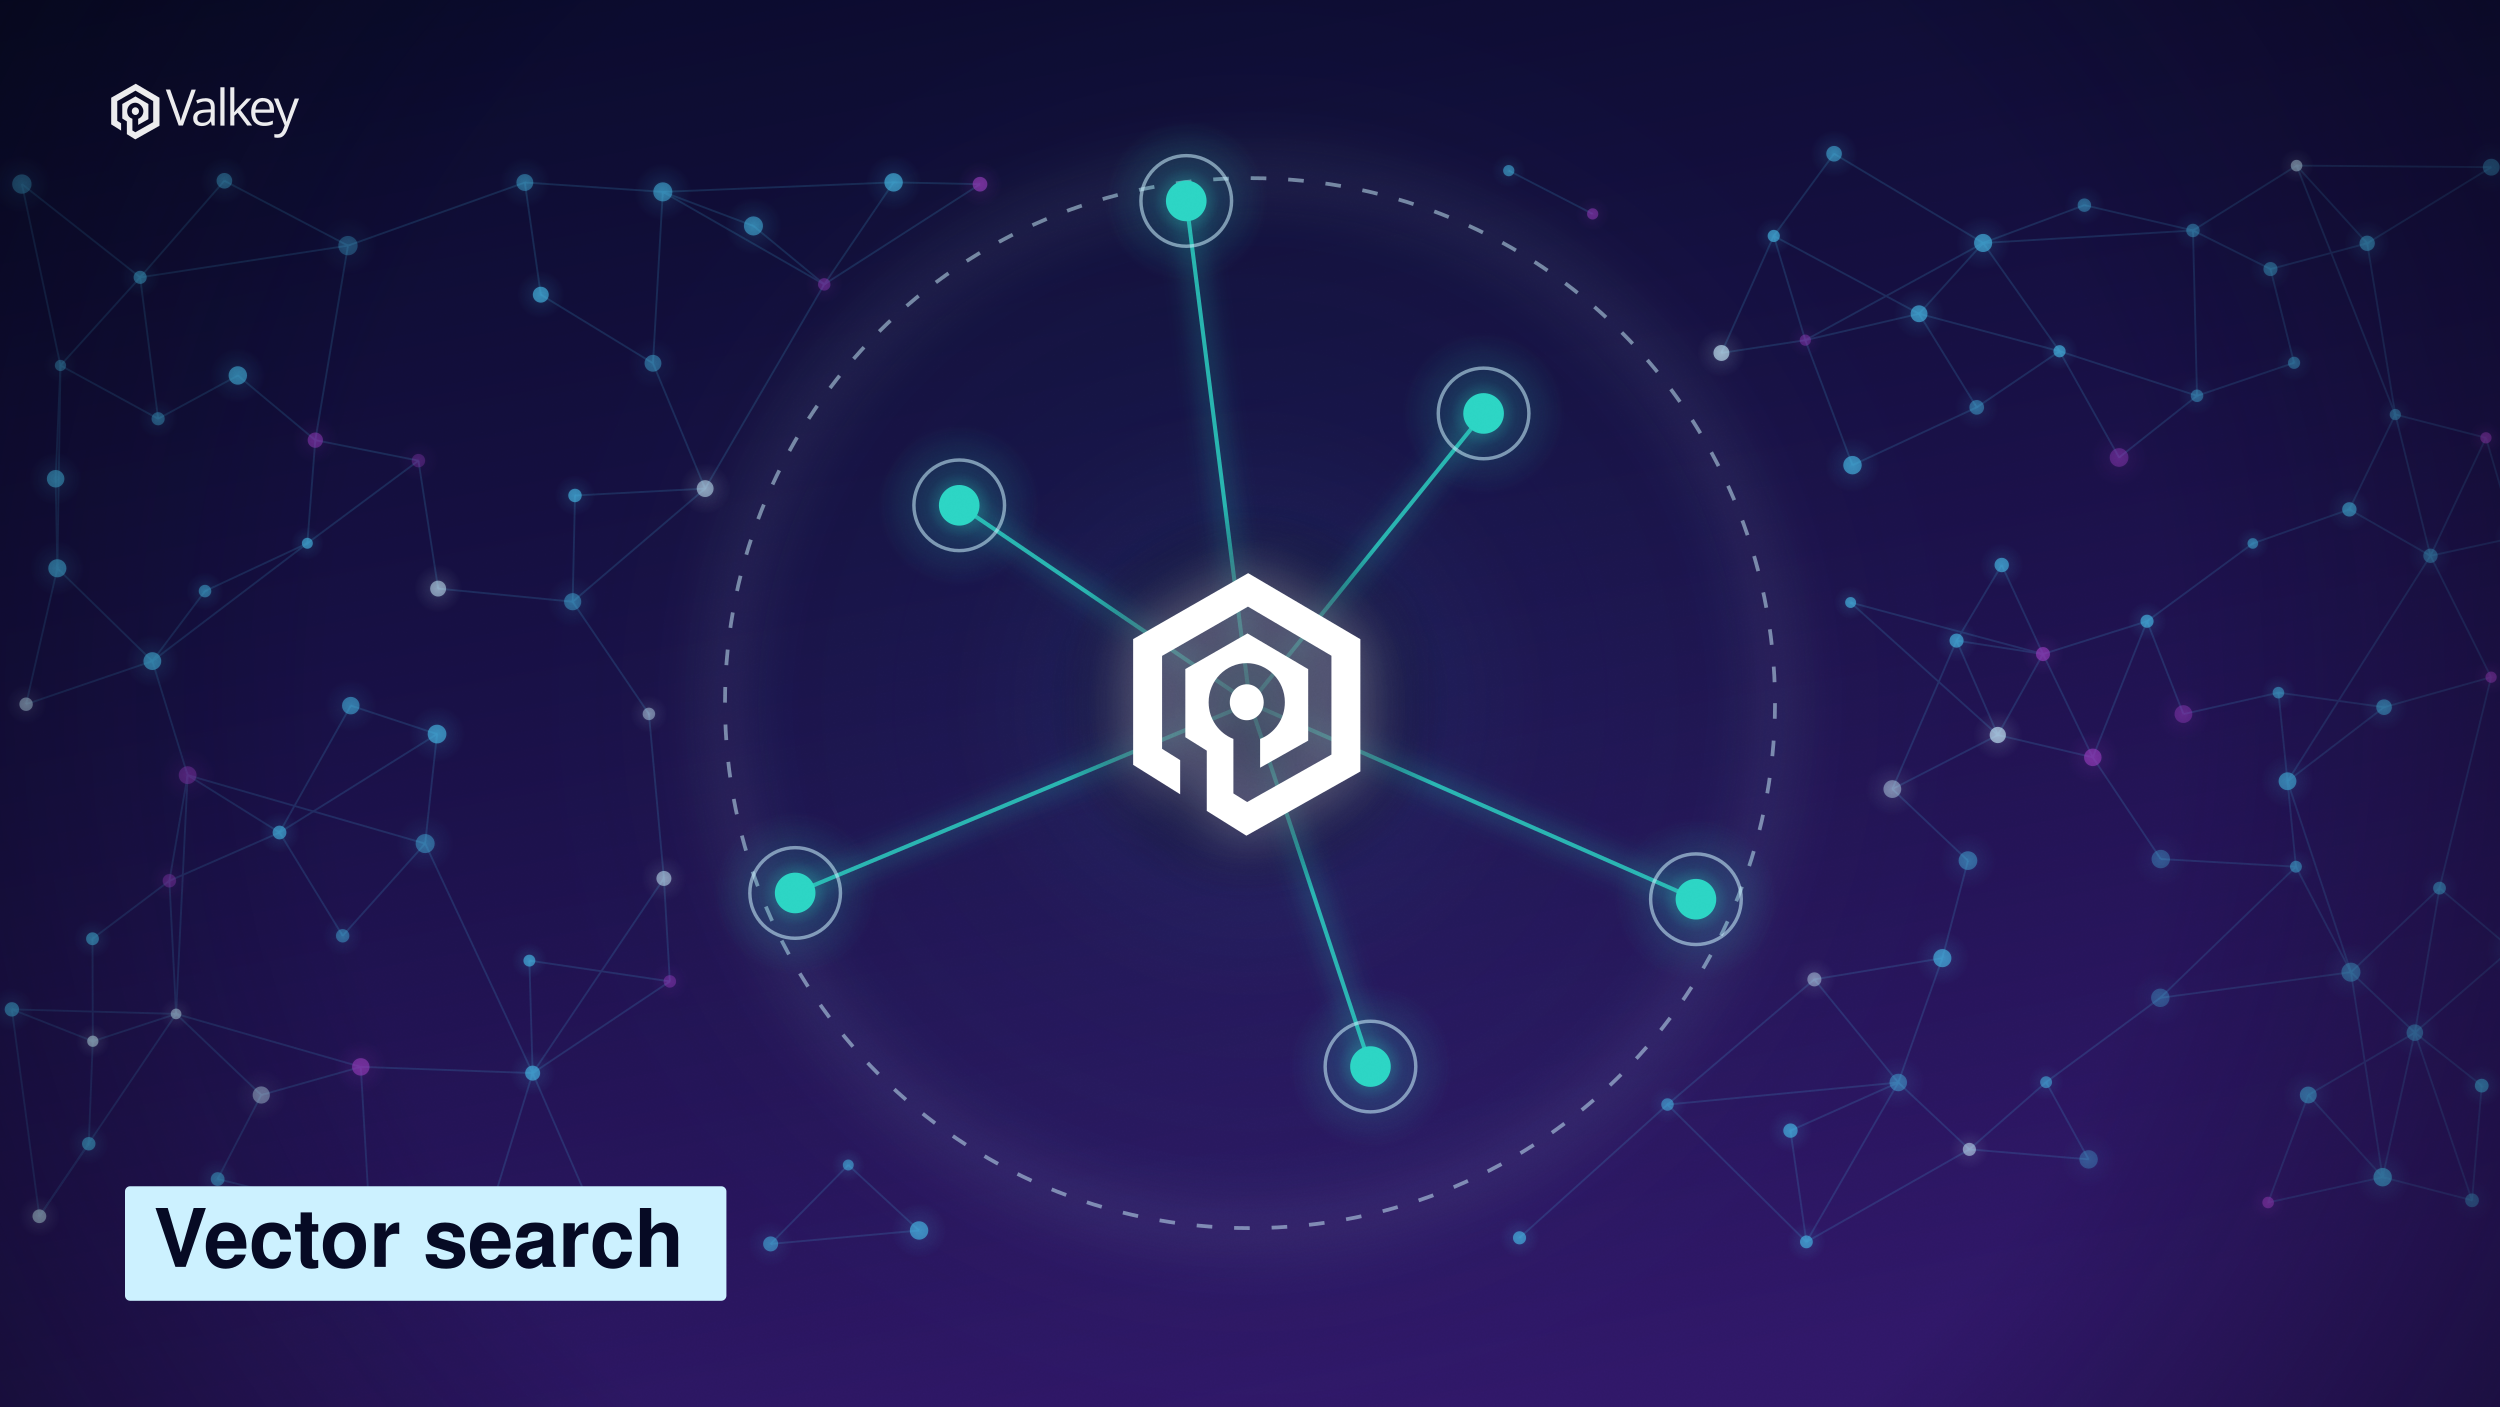
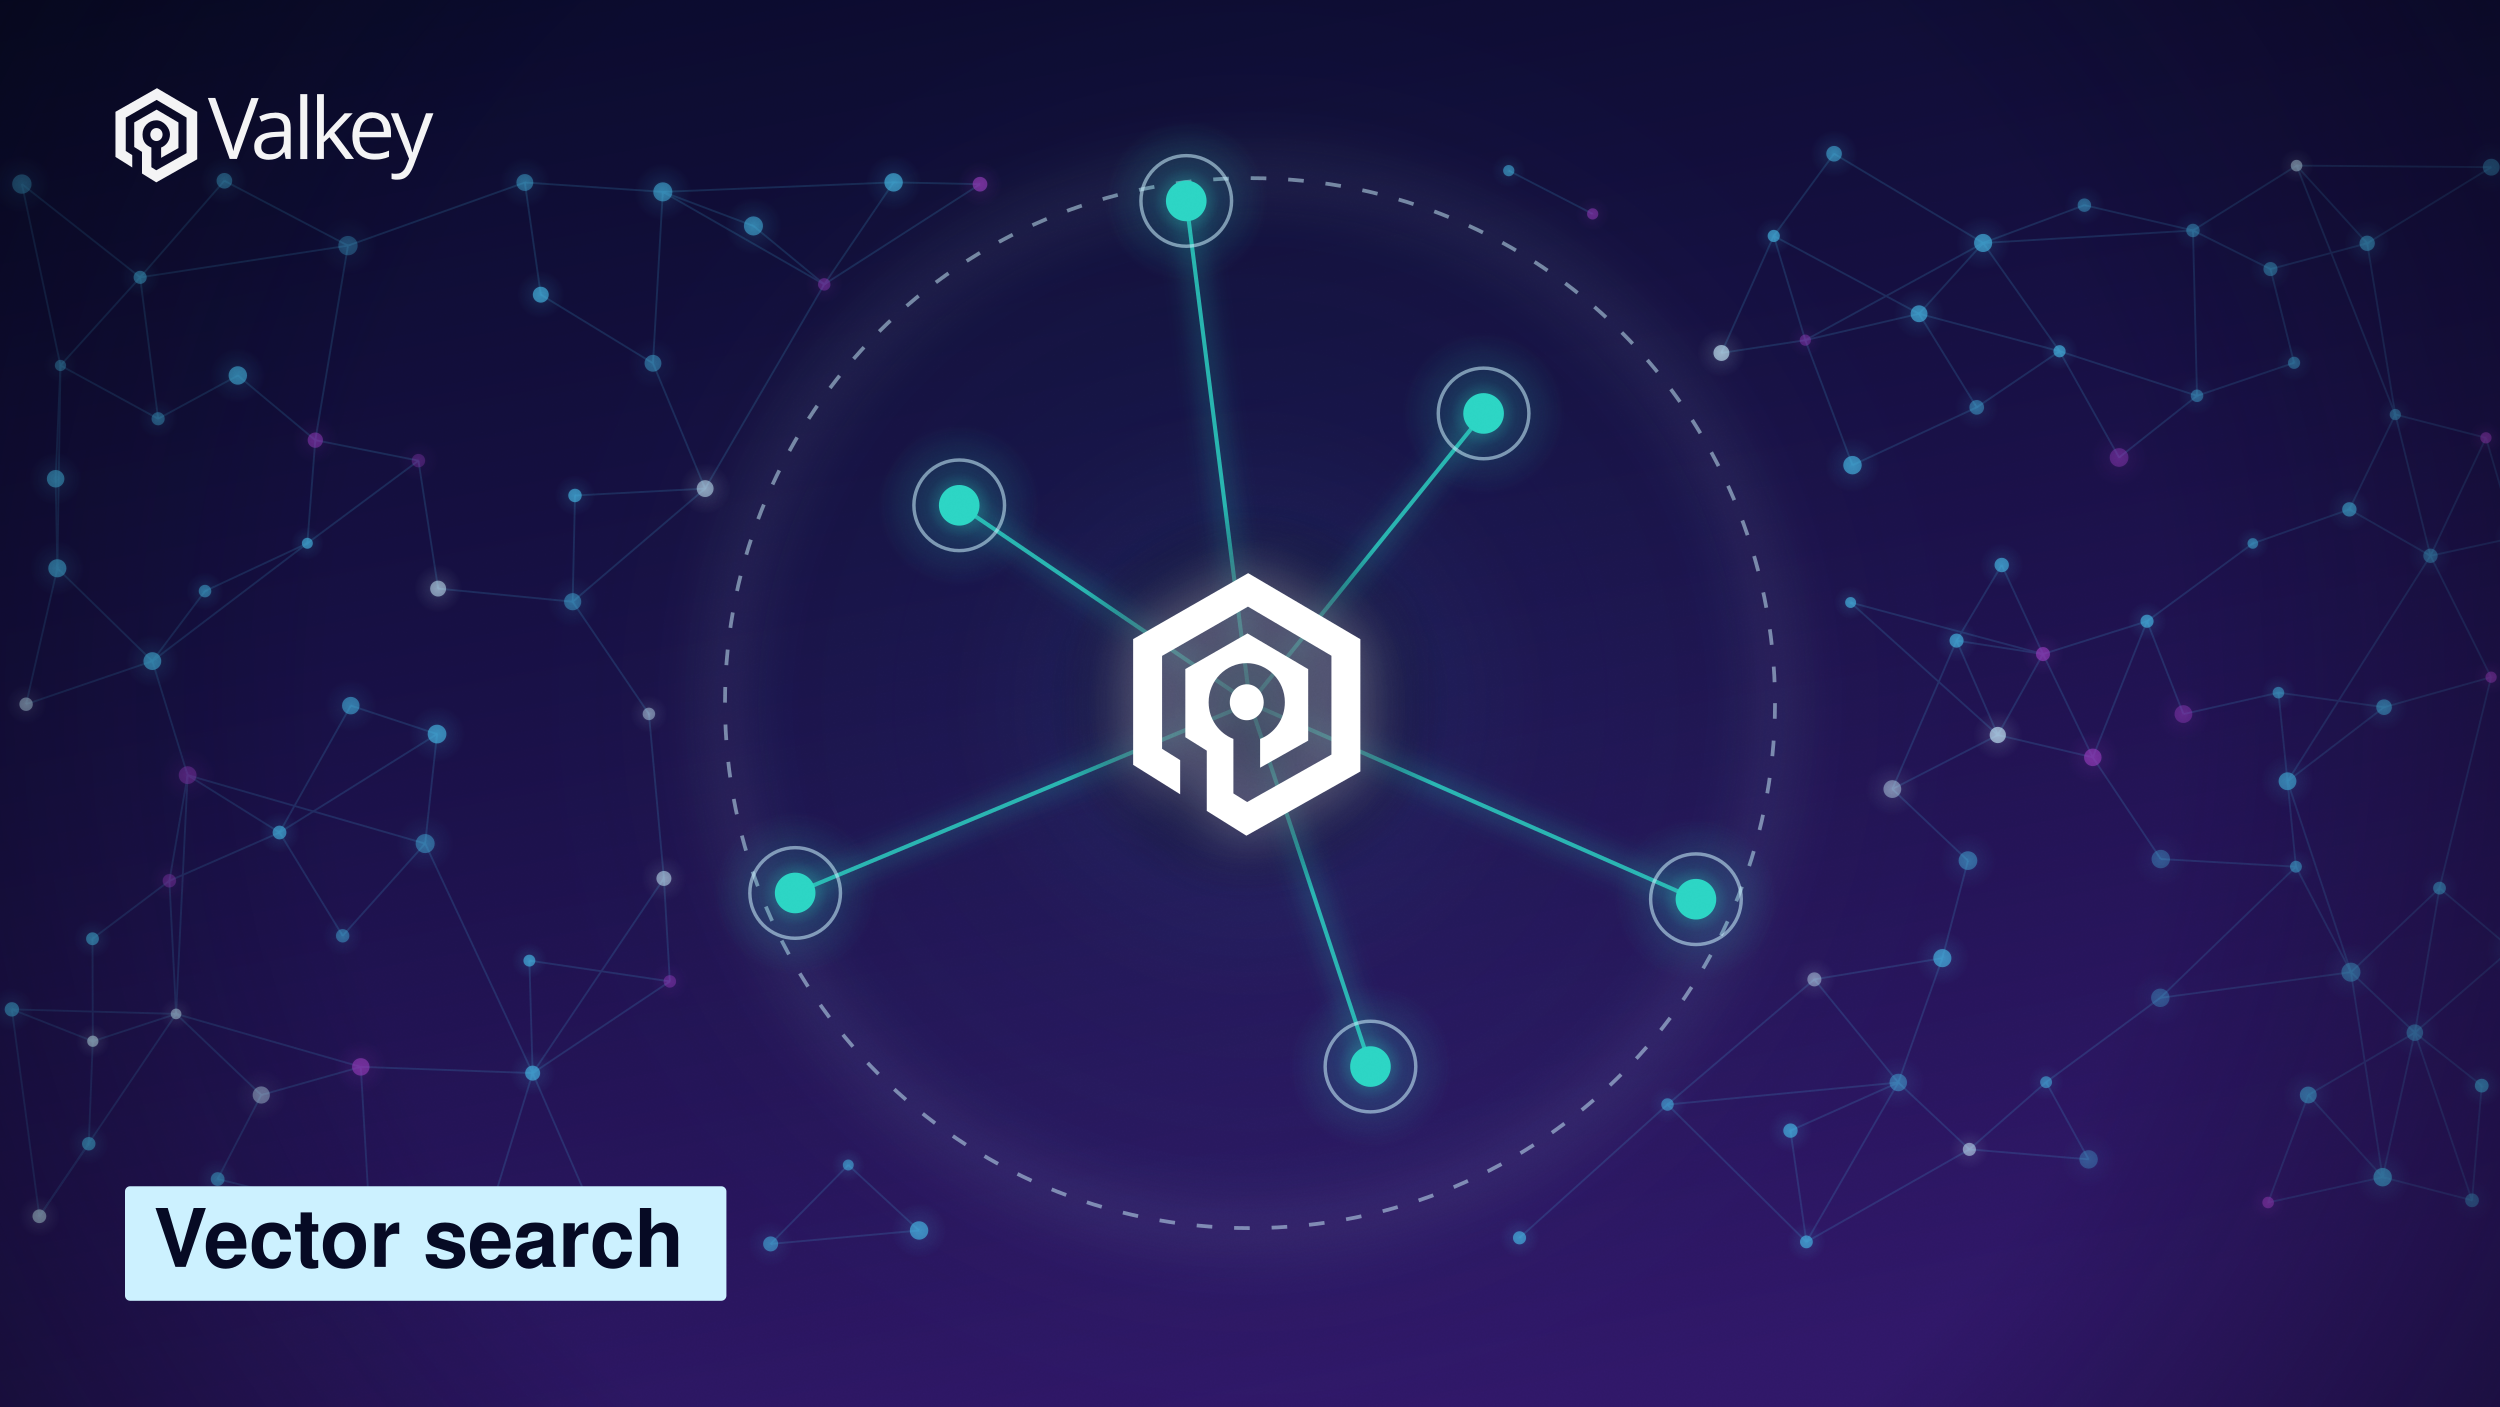
<svg xmlns="http://www.w3.org/2000/svg" width="1920" height="1080" viewBox="160 90 1600 900">
  <defs>
    <linearGradient id="sky" x1="0" y1="0" x2="0.32" y2="1">
      <stop offset="0" stop-color="#060A24" />
      <stop offset="0.48" stop-color="#171043" />
      <stop offset="1" stop-color="#301868" />
    </linearGradient>
    <radialGradient id="vignette" gradientUnits="userSpaceOnUse" cx="960" cy="540" r="1180">
      <stop offset="0.5" stop-color="#03040F" stop-opacity="0" />
      <stop offset="1" stop-color="#03040F" stop-opacity="0.8" />
    </radialGradient>
    <radialGradient id="scrim">
      <stop offset="0" stop-color="#060A24" stop-opacity="0.72" />
      <stop offset="0.6" stop-color="#060A24" stop-opacity="0.45" />
      <stop offset="1" stop-color="#060A24" stop-opacity="0" />
    </radialGradient>
    <filter id="grain" x="0" y="0" width="100%" height="100%">
      <feTurbulence type="fractalNoise" baseFrequency="0.85" numOctaves="4" stitchTiles="stitch" />
      <feColorMatrix type="saturate" values="0" />
    </filter>
    <radialGradient id="h-cyan">
      <stop offset="0" stop-color="#46BDE9" stop-opacity="0.75" />
      <stop offset="0.4" stop-color="#46BDE9" stop-opacity="0.22" />
      <stop offset="1" stop-color="#46BDE9" stop-opacity="0" />
    </radialGradient>
    <radialGradient id="h-ice">
      <stop offset="0" stop-color="#CCF1FF" stop-opacity="0.75" />
      <stop offset="0.4" stop-color="#CCF1FF" stop-opacity="0.22" />
      <stop offset="1" stop-color="#CCF1FF" stop-opacity="0" />
    </radialGradient>
    <radialGradient id="h-mint">
      <stop offset="0" stop-color="#2CD5C4" stop-opacity="0.75" />
      <stop offset="0.4" stop-color="#2CD5C4" stop-opacity="0.22" />
      <stop offset="1" stop-color="#2CD5C4" stop-opacity="0" />
    </radialGradient>
    <radialGradient id="h-coral">
      <stop offset="0" stop-color="#F65275" stop-opacity="0.75" />
      <stop offset="0.4" stop-color="#F65275" stop-opacity="0.22" />
      <stop offset="1" stop-color="#F65275" stop-opacity="0" />
    </radialGradient>
    <radialGradient id="h-violet">
      <stop offset="0" stop-color="#963CBD" stop-opacity="0.75" />
      <stop offset="0.4" stop-color="#963CBD" stop-opacity="0.22" />
      <stop offset="1" stop-color="#963CBD" stop-opacity="0" />
    </radialGradient>
    <radialGradient id="h-gold">
      <stop offset="0" stop-color="#FFB81C" stop-opacity="0.75" />
      <stop offset="0.4" stop-color="#FFB81C" stop-opacity="0.22" />
      <stop offset="1" stop-color="#FFB81C" stop-opacity="0" />
    </radialGradient>
    <filter id="blur3" x="-70%" y="-70%" width="240%" height="240%">
      <feGaussianBlur stdDeviation="3" />
    </filter>
    <filter id="blur8" x="-70%" y="-70%" width="240%" height="240%">
      <feGaussianBlur stdDeviation="8" />
    </filter>
    <filter id="blur18" x="-70%" y="-70%" width="240%" height="240%">
      <feGaussianBlur stdDeviation="18" />
    </filter>
    <filter id="blur40" x="-70%" y="-70%" width="240%" height="240%">
      <feGaussianBlur stdDeviation="40" />
    </filter>
  </defs>
  <rect width="1920" height="1080" fill="url(#sky)" />
  <circle cx="960" cy="540" r="470" fill="url(#h-cyan)" opacity="0.16" />
  <g stroke="#46BDE9" stroke-width="1.2" opacity="0.16">
    <line x1="1601.8" y1="437.8" x2="1663.6" y2="416" />
    <line x1="1601.8" y1="437.8" x2="1534.1" y2="487.6" />
    <line x1="702.9" y1="835.6" x2="748.2" y2="877.5" />
    <line x1="702.9" y1="835.6" x2="653.2" y2="886.1" />
    <line x1="1611.6" y1="859.6" x2="1637.3" y2="790.8" />
    <line x1="1611.6" y1="859.6" x2="1684.9" y2="843.4" />
    <line x1="384.5" y1="541.6" x2="439.7" y2="559.8" />
    <line x1="384.5" y1="541.6" x2="338.9" y2="622.8" />
    <line x1="216.8" y1="822" x2="185.2" y2="868.4" />
    <line x1="216.8" y1="822" x2="219.4" y2="756.4" />
    <line x1="1496.7" y1="832" x2="1469.5" y2="782.6" />
    <line x1="1496.7" y1="832" x2="1420.4" y2="825.6" />
    <line x1="1542.9" y1="639.8" x2="1499.4" y2="574.7" />
    <line x1="1542.9" y1="639.8" x2="1629.4" y2="644.7" />
    <line x1="506.1" y1="278.6" x2="495.9" y2="206.8" />
    <line x1="506.1" y1="278.6" x2="577.9" y2="322.5" />
    <line x1="1333.8" y1="188.4" x2="1295.2" y2="241" />
    <line x1="1333.8" y1="188.4" x2="1429.2" y2="245.5" />
    <line x1="219.2" y1="690.8" x2="268.4" y2="653.7" />
    <line x1="219.2" y1="690.8" x2="219.4" y2="756.4" />
    <line x1="312.2" y1="330.3" x2="261.2" y2="358" />
    <line x1="312.2" y1="330.3" x2="361.8" y2="371.7" />
    <line x1="1345.6" y1="387.7" x2="1315.4" y2="307.7" />
    <line x1="1345.6" y1="387.7" x2="1425.1" y2="350.7" />
    <line x1="440.4" y1="466.7" x2="427.8" y2="384.8" />
    <line x1="440.4" y1="466.7" x2="526.5" y2="475.1" />
    <line x1="1419.5" y1="640.8" x2="1403.1" y2="703.2" />
    <line x1="1419.5" y1="640.8" x2="1371.1" y2="595" />
    <line x1="1403.1" y1="703.2" x2="1321.2" y2="716.8" />
    <line x1="1403.1" y1="703.2" x2="1374.9" y2="782.8" />
    <line x1="1557.4" y1="547" x2="1618.2" y2="533.3" />
    <line x1="1557.4" y1="547" x2="1534.1" y2="487.6" />
    <line x1="1305.9" y1="813.6" x2="1316.1" y2="884.8" />
    <line x1="1305.9" y1="813.6" x2="1374.9" y2="782.8" />
    <line x1="379.3" y1="688.9" x2="338.9" y2="622.8" />
    <line x1="379.3" y1="688.9" x2="432.1" y2="629.9" />
    <line x1="299.3" y1="844.6" x2="327.2" y2="790.8" />
    <line x1="299.3" y1="844.6" x2="396.5" y2="868.7" />
    <line x1="1637.3" y1="790.8" x2="1684.9" y2="843.4" />
    <line x1="1637.3" y1="790.8" x2="1705.5" y2="750.9" />
    <line x1="291.2" y1="468.3" x2="257.5" y2="513.1" />
    <line x1="291.2" y1="468.3" x2="356.7" y2="437.7" />
    <line x1="396.5" y1="868.7" x2="472.3" y2="869.8" />
    <line x1="396.5" y1="868.7" x2="390.9" y2="772.8" />
    <line x1="1516.2" y1="382.8" x2="1566.1" y2="343.3" />
    <line x1="1516.2" y1="382.8" x2="1478.1" y2="314.8" />
    <line x1="1663.6" y1="416" x2="1715.5" y2="445.7" />
    <line x1="1663.6" y1="416" x2="1693" y2="355.3" />
    <line x1="1261.7" y1="315.9" x2="1315.4" y2="307.7" />
    <line x1="1261.7" y1="315.9" x2="1295.2" y2="241" />
    <line x1="1628.2" y1="322.2" x2="1613.1" y2="262.2" />
    <line x1="1628.2" y1="322.2" x2="1566.1" y2="343.3" />
    <line x1="528" y1="407.1" x2="526.5" y2="475.1" />
    <line x1="528" y1="407.1" x2="611.3" y2="402.7" />
    <line x1="327.2" y1="790.8" x2="390.9" y2="772.8" />
    <line x1="327.2" y1="790.8" x2="272.7" y2="738.9" />
    <line x1="542.9" y1="873.3" x2="472.3" y2="869.8" />
    <line x1="542.9" y1="873.3" x2="500.9" y2="776.8" />
    <line x1="1321.2" y1="716.8" x2="1374.9" y2="782.8" />
    <line x1="1321.2" y1="716.8" x2="1227.2" y2="796.9" />
    <line x1="195.6" y1="396.4" x2="196.7" y2="453.7" />
    <line x1="195.6" y1="396.4" x2="198.7" y2="323.9" />
    <line x1="174" y1="207.8" x2="249.7" y2="267.5" />
    <line x1="174" y1="207.8" x2="198.7" y2="323.9" />
    <line x1="1469.5" y1="782.6" x2="1420.4" y2="825.6" />
    <line x1="1469.5" y1="782.6" x2="1542.6" y2="728.6" />
    <line x1="1425.1" y1="350.7" x2="1478.1" y2="314.8" />
    <line x1="1425.1" y1="350.7" x2="1388.2" y2="290.8" />
    <line x1="1754.4" y1="197" x2="1675" y2="245.7" />
    <line x1="1754.4" y1="197" x2="1629.8" y2="196" />
    <line x1="439.7" y1="559.8" x2="432.1" y2="629.9" />
    <line x1="439.7" y1="559.8" x2="338.9" y2="622.8" />
    <line x1="176.7" y1="540.7" x2="257.5" y2="513.1" />
    <line x1="176.7" y1="540.7" x2="196.7" y2="453.7" />
    <line x1="498.8" y1="704.8" x2="500.9" y2="776.8" />
    <line x1="498.8" y1="704.8" x2="588.7" y2="718.1" />
    <line x1="303.6" y1="205.7" x2="249.7" y2="267.5" />
    <line x1="303.6" y1="205.7" x2="382.7" y2="247.2" />
    <line x1="219.4" y1="756.4" x2="167.6" y2="736" />
    <line x1="219.4" y1="756.4" x2="272.7" y2="738.9" />
    <line x1="1441.1" y1="451.6" x2="1412.2" y2="500" />
    <line x1="1441.1" y1="451.6" x2="1467.5" y2="508.6" />
    <line x1="1618.2" y1="533.3" x2="1624" y2="590" />
    <line x1="1618.2" y1="533.3" x2="1685.8" y2="542.6" />
    <line x1="261.2" y1="358" x2="198.7" y2="323.9" />
    <line x1="261.2" y1="358" x2="249.7" y2="267.5" />
    <line x1="1767.3" y1="697.4" x2="1721.3" y2="658.4" />
    <line x1="1767.3" y1="697.4" x2="1705.5" y2="750.9" />
    <line x1="1613.1" y1="262.2" x2="1563.5" y2="237.5" />
    <line x1="1613.1" y1="262.2" x2="1675" y2="245.7" />
    <line x1="495.9" y1="206.8" x2="584.2" y2="212.8" />
    <line x1="495.9" y1="206.8" x2="382.7" y2="247.2" />
    <line x1="787.2" y1="207.9" x2="731.9" y2="206.7" />
    <line x1="787.2" y1="207.9" x2="687.5" y2="272" />
    <line x1="390.9" y1="772.8" x2="500.9" y2="776.8" />
    <line x1="390.9" y1="772.8" x2="272.7" y2="738.9" />
    <line x1="338.9" y1="622.8" x2="280.1" y2="586.1" />
    <line x1="338.9" y1="622.8" x2="268.4" y2="653.7" />
    <line x1="1132.5" y1="882.2" x2="1227.2" y2="796.9" />
    <line x1="1534.1" y1="487.6" x2="1467.5" y2="508.6" />
    <line x1="1534.1" y1="487.6" x2="1499.4" y2="574.7" />
    <line x1="1227.2" y1="796.9" x2="1316.1" y2="884.8" />
    <line x1="1227.2" y1="796.9" x2="1374.9" y2="782.8" />
    <line x1="427.8" y1="384.8" x2="361.8" y2="371.7" />
    <line x1="427.8" y1="384.8" x2="356.7" y2="437.7" />
    <line x1="575.3" y1="546.9" x2="526.5" y2="475.1" />
    <line x1="575.3" y1="546.9" x2="584.9" y2="652.2" />
    <line x1="642.2" y1="234.6" x2="687.5" y2="272" />
    <line x1="642.2" y1="234.6" x2="584.2" y2="212.8" />
    <line x1="361.8" y1="371.7" x2="356.7" y2="437.7" />
    <line x1="361.8" y1="371.7" x2="382.7" y2="247.2" />
    <line x1="1748.3" y1="784.8" x2="1705.5" y2="750.9" />
    <line x1="1748.3" y1="784.8" x2="1742.1" y2="858.2" />
    <line x1="382.7" y1="247.2" x2="249.7" y2="267.5" />
    <line x1="1685.8" y1="542.6" x2="1754.3" y2="523.4" />
    <line x1="1685.8" y1="542.6" x2="1624" y2="590" />
    <line x1="196.7" y1="453.7" x2="257.5" y2="513.1" />
    <line x1="196.7" y1="453.7" x2="198.7" y2="323.9" />
    <line x1="1769.8" y1="433.9" x2="1715.5" y2="445.7" />
    <line x1="1769.8" y1="433.9" x2="1751" y2="370.2" />
    <line x1="1675" y1="245.7" x2="1629.8" y2="196" />
    <line x1="1675" y1="245.7" x2="1693" y2="355.3" />
    <line x1="577.9" y1="322.5" x2="611.3" y2="402.7" />
    <line x1="577.9" y1="322.5" x2="584.2" y2="212.8" />
    <line x1="1494" y1="221.3" x2="1429.2" y2="245.5" />
    <line x1="1494" y1="221.3" x2="1563.5" y2="237.5" />
    <line x1="584.9" y1="652.2" x2="588.7" y2="718.1" />
    <line x1="584.9" y1="652.2" x2="500.9" y2="776.8" />
    <line x1="1499.4" y1="574.7" x2="1438.6" y2="560.4" />
    <line x1="1499.4" y1="574.7" x2="1467.5" y2="508.6" />
    <line x1="1566.1" y1="343.3" x2="1478.1" y2="314.8" />
    <line x1="1566.1" y1="343.3" x2="1563.5" y2="237.5" />
    <line x1="268.4" y1="653.7" x2="280.1" y2="586.1" />
    <line x1="268.4" y1="653.7" x2="272.7" y2="738.9" />
    <line x1="1371.1" y1="595" x2="1438.6" y2="560.4" />
    <line x1="1371.1" y1="595" x2="1412.2" y2="500" />
    <line x1="1754.3" y1="523.4" x2="1715.5" y2="445.7" />
    <line x1="1754.3" y1="523.4" x2="1721.3" y2="658.4" />
    <line x1="1420.4" y1="825.6" x2="1374.9" y2="782.8" />
    <line x1="1420.4" y1="825.6" x2="1316.1" y2="884.8" />
    <line x1="1542.6" y1="728.6" x2="1629.4" y2="644.7" />
    <line x1="1542.6" y1="728.6" x2="1664.6" y2="712.2" />
    <line x1="1295.2" y1="241" x2="1315.4" y2="307.7" />
    <line x1="1295.2" y1="241" x2="1388.2" y2="290.8" />
    <line x1="1629.4" y1="644.7" x2="1624" y2="590" />
    <line x1="1629.4" y1="644.7" x2="1664.6" y2="712.2" />
    <line x1="1374.9" y1="782.8" x2="1316.1" y2="884.8" />
    <line x1="1315.4" y1="307.7" x2="1388.2" y2="290.8" />
    <line x1="1315.4" y1="307.7" x2="1429.2" y2="245.5" />
    <line x1="1478.1" y1="314.8" x2="1429.2" y2="245.5" />
    <line x1="1478.1" y1="314.8" x2="1388.2" y2="290.8" />
    <line x1="1751" y1="370.2" x2="1693" y2="355.3" />
    <line x1="1751" y1="370.2" x2="1715.5" y2="445.7" />
    <line x1="1388.2" y1="290.8" x2="1429.2" y2="245.5" />
    <line x1="432.1" y1="629.9" x2="280.1" y2="586.1" />
    <line x1="432.1" y1="629.9" x2="500.9" y2="776.8" />
    <line x1="1412.2" y1="500" x2="1467.5" y2="508.6" />
    <line x1="1412.2" y1="500" x2="1438.6" y2="560.4" />
    <line x1="1721.3" y1="658.4" x2="1664.6" y2="712.2" />
    <line x1="1721.3" y1="658.4" x2="1705.5" y2="750.9" />
    <line x1="500.9" y1="776.8" x2="472.3" y2="869.8" />
    <line x1="500.9" y1="776.8" x2="588.7" y2="718.1" />
    <line x1="280.1" y1="586.1" x2="257.5" y2="513.1" />
    <line x1="280.1" y1="586.1" x2="272.7" y2="738.9" />
    <line x1="249.7" y1="267.5" x2="198.7" y2="323.9" />
    <line x1="1125.6" y1="199.2" x2="1179.3" y2="226.9" />
    <line x1="1742.1" y1="858.2" x2="1684.9" y2="843.4" />
    <line x1="1742.1" y1="858.2" x2="1705.5" y2="750.9" />
    <line x1="1684.9" y1="843.4" x2="1705.5" y2="750.9" />
    <line x1="1684.9" y1="843.4" x2="1664.6" y2="712.2" />
    <line x1="731.9" y1="206.7" x2="687.5" y2="272" />
    <line x1="731.9" y1="206.7" x2="584.2" y2="212.8" />
    <line x1="653.2" y1="886.1" x2="748.2" y2="877.5" />
    <line x1="1438.6" y1="560.4" x2="1467.5" y2="508.6" />
    <line x1="1438.6" y1="560.4" x2="1344.4" y2="475.6" />
    <line x1="1693" y1="355.3" x2="1715.5" y2="445.7" />
    <line x1="1693" y1="355.3" x2="1629.8" y2="196" />
    <line x1="1664.6" y1="712.2" x2="1705.5" y2="750.9" />
    <line x1="1664.6" y1="712.2" x2="1624" y2="590" />
    <line x1="611.3" y1="402.7" x2="526.5" y2="475.1" />
    <line x1="611.3" y1="402.7" x2="687.5" y2="272" />
    <line x1="272.7" y1="738.9" x2="167.6" y2="736" />
    <line x1="272.7" y1="738.9" x2="185.2" y2="868.4" />
    <line x1="687.5" y1="272" x2="584.2" y2="212.8" />
    <line x1="257.5" y1="513.1" x2="356.7" y2="437.7" />
    <line x1="1429.2" y1="245.5" x2="1563.5" y2="237.5" />
    <line x1="1715.5" y1="445.7" x2="1624" y2="590" />
    <line x1="1563.5" y1="237.5" x2="1629.8" y2="196" />
    <line x1="167.6" y1="736" x2="185.2" y2="868.4" />
    <line x1="1344.4" y1="475.6" x2="1467.5" y2="508.6" />
  </g>
  <g>
    <circle cx="1601.8" cy="437.8" r="10.3" fill="url(#h-cyan)" opacity="0.4" />
    <circle cx="1601.8" cy="437.8" r="3.4" fill="#46BDE9" opacity="0.5" />
    <circle cx="702.9" cy="835.6" r="10.5" fill="url(#h-cyan)" opacity="0.4" />
    <circle cx="702.9" cy="835.6" r="3.5" fill="#46BDE9" opacity="0.5" />
    <circle cx="1611.6" cy="859.6" r="11.1" fill="url(#h-violet)" opacity="0.4" />
    <circle cx="1611.6" cy="859.6" r="3.7" fill="#963CBD" opacity="0.6" />
    <circle cx="384.5" cy="541.6" r="16.7" fill="url(#h-cyan)" opacity="0.3" />
    <circle cx="384.5" cy="541.6" r="5.6" fill="#46BDE9" opacity="0.5" />
    <circle cx="216.8" cy="822" r="13" fill="url(#h-cyan)" opacity="0.4" />
    <circle cx="216.8" cy="822" r="4.3" fill="#46BDE9" opacity="0.6" />
    <circle cx="1496.7" cy="832" r="17.7" fill="url(#h-cyan)" opacity="0.2" />
    <circle cx="1496.7" cy="832" r="5.9" fill="#46BDE9" opacity="0.3" />
    <circle cx="1542.9" cy="639.8" r="17.6" fill="url(#h-cyan)" opacity="0.2" />
    <circle cx="1542.9" cy="639.8" r="5.9" fill="#46BDE9" opacity="0.3" />
    <circle cx="506.1" cy="278.6" r="15.2" fill="url(#h-cyan)" opacity="0.4" />
    <circle cx="506.1" cy="278.6" r="5.1" fill="#46BDE9" opacity="0.6" />
    <circle cx="1333.8" cy="188.4" r="15.1" fill="url(#h-cyan)" opacity="0.4" />
    <circle cx="1333.8" cy="188.4" r="5" fill="#46BDE9" opacity="0.5" />
    <circle cx="219.2" cy="690.8" r="12.2" fill="url(#h-cyan)" opacity="0.4" />
    <circle cx="219.2" cy="690.8" r="4.1" fill="#46BDE9" opacity="0.6" />
    <circle cx="312.2" cy="330.3" r="17.6" fill="url(#h-cyan)" opacity="0.4" />
    <circle cx="312.2" cy="330.3" r="5.9" fill="#46BDE9" opacity="0.6" />
    <circle cx="1345.6" cy="387.7" r="17.6" fill="url(#h-cyan)" opacity="0.4" />
    <circle cx="1345.6" cy="387.7" r="5.9" fill="#46BDE9" opacity="0.6" />
    <circle cx="440.4" cy="466.7" r="15.4" fill="url(#h-ice)" opacity="0.4" />
    <circle cx="440.4" cy="466.7" r="5.1" fill="#CCF1FF" opacity="0.5" />
    <circle cx="1419.5" cy="640.8" r="18.1" fill="url(#h-cyan)" opacity="0.3" />
    <circle cx="1419.5" cy="640.8" r="6" fill="#46BDE9" opacity="0.4" />
    <circle cx="1403.1" cy="703.2" r="17.3" fill="url(#h-cyan)" opacity="0.4" />
    <circle cx="1403.1" cy="703.2" r="5.8" fill="#46BDE9" opacity="0.6" />
    <circle cx="1557.4" cy="547" r="17" fill="url(#h-violet)" opacity="0.3" />
    <circle cx="1557.4" cy="547" r="5.7" fill="#963CBD" opacity="0.4" />
    <circle cx="1305.9" cy="813.6" r="13.9" fill="url(#h-cyan)" opacity="0.4" />
    <circle cx="1305.9" cy="813.6" r="4.6" fill="#46BDE9" opacity="0.6" />
    <circle cx="379.3" cy="688.9" r="12.8" fill="url(#h-cyan)" opacity="0.3" />
    <circle cx="379.3" cy="688.9" r="4.3" fill="#46BDE9" opacity="0.4" />
    <circle cx="299.3" cy="844.6" r="13.1" fill="url(#h-cyan)" opacity="0.4" />
    <circle cx="299.3" cy="844.6" r="4.4" fill="#46BDE9" opacity="0.5" />
    <circle cx="1637.3" cy="790.8" r="16.2" fill="url(#h-cyan)" opacity="0.3" />
    <circle cx="1637.3" cy="790.8" r="5.4" fill="#46BDE9" opacity="0.5" />
    <circle cx="291.2" cy="468.3" r="12.1" fill="url(#h-cyan)" opacity="0.4" />
    <circle cx="291.2" cy="468.3" r="4" fill="#46BDE9" opacity="0.5" />
    <circle cx="396.5" cy="868.7" r="15.5" fill="url(#h-cyan)" opacity="0.3" />
    <circle cx="396.5" cy="868.7" r="5.2" fill="#46BDE9" opacity="0.5" />
    <circle cx="1516.2" cy="382.8" r="18.1" fill="url(#h-violet)" opacity="0.3" />
    <circle cx="1516.2" cy="382.8" r="6" fill="#963CBD" opacity="0.4" />
    <circle cx="1663.6" cy="416" r="13.9" fill="url(#h-cyan)" opacity="0.4" />
    <circle cx="1663.6" cy="416" r="4.6" fill="#46BDE9" opacity="0.6" />
    <circle cx="1261.7" cy="315.9" r="15.4" fill="url(#h-ice)" opacity="0.4" />
    <circle cx="1261.7" cy="315.9" r="5.1" fill="#CCF1FF" opacity="0.6" />
    <circle cx="1628.2" cy="322.2" r="11.8" fill="url(#h-cyan)" opacity="0.3" />
    <circle cx="1628.2" cy="322.2" r="3.9" fill="#46BDE9" opacity="0.4" />
    <circle cx="528" cy="407.1" r="13" fill="url(#h-cyan)" opacity="0.4" />
    <circle cx="528" cy="407.1" r="4.3" fill="#46BDE9" opacity="0.6" />
    <circle cx="327.2" cy="790.8" r="16.4" fill="url(#h-ice)" opacity="0.2" />
    <circle cx="327.2" cy="790.8" r="5.5" fill="#CCF1FF" opacity="0.4" />
    <circle cx="542.9" cy="873.3" r="15.1" fill="url(#h-violet)" opacity="0.3" />
    <circle cx="542.9" cy="873.3" r="5" fill="#963CBD" opacity="0.4" />
    <circle cx="1321.2" cy="716.8" r="13.4" fill="url(#h-ice)" opacity="0.3" />
    <circle cx="1321.2" cy="716.8" r="4.5" fill="#CCF1FF" opacity="0.4" />
    <circle cx="195.6" cy="396.4" r="16.8" fill="url(#h-cyan)" opacity="0.4" />
    <circle cx="195.6" cy="396.4" r="5.6" fill="#46BDE9" opacity="0.6" />
    <circle cx="174" cy="207.8" r="18.5" fill="url(#h-cyan)" opacity="0.3" />
    <circle cx="174" cy="207.8" r="6.2" fill="#46BDE9" opacity="0.4" />
    <circle cx="1469.5" cy="782.6" r="11.3" fill="url(#h-cyan)" opacity="0.3" />
    <circle cx="1469.5" cy="782.6" r="3.8" fill="#46BDE9" opacity="0.5" />
    <circle cx="1425.1" cy="350.7" r="14.1" fill="url(#h-cyan)" opacity="0.3" />
    <circle cx="1425.1" cy="350.7" r="4.7" fill="#46BDE9" opacity="0.4" />
    <circle cx="1754.4" cy="197" r="16.2" fill="url(#h-cyan)" opacity="0.2" />
    <circle cx="1754.4" cy="197" r="5.4" fill="#46BDE9" opacity="0.4" />
    <circle cx="439.7" cy="559.8" r="18" fill="url(#h-cyan)" opacity="0.4" />
    <circle cx="439.7" cy="559.8" r="6" fill="#46BDE9" opacity="0.6" />
    <circle cx="176.7" cy="540.7" r="12.9" fill="url(#h-ice)" opacity="0.3" />
    <circle cx="176.7" cy="540.7" r="4.3" fill="#CCF1FF" opacity="0.5" />
    <circle cx="498.8" cy="704.8" r="11.3" fill="url(#h-cyan)" opacity="0.4" />
    <circle cx="498.8" cy="704.8" r="3.8" fill="#46BDE9" opacity="0.6" />
    <circle cx="303.6" cy="205.7" r="15.1" fill="url(#h-cyan)" opacity="0.3" />
    <circle cx="303.6" cy="205.7" r="5" fill="#46BDE9" opacity="0.4" />
    <circle cx="219.4" cy="756.4" r="10.8" fill="url(#h-ice)" opacity="0.4" />
    <circle cx="219.4" cy="756.4" r="3.6" fill="#CCF1FF" opacity="0.6" />
    <circle cx="1441.1" cy="451.6" r="13.9" fill="url(#h-cyan)" opacity="0.4" />
    <circle cx="1441.1" cy="451.6" r="4.6" fill="#46BDE9" opacity="0.6" />
    <circle cx="1618.2" cy="533.3" r="11.2" fill="url(#h-cyan)" opacity="0.4" />
    <circle cx="1618.2" cy="533.3" r="3.7" fill="#46BDE9" opacity="0.5" />
    <circle cx="261.2" cy="358" r="12.5" fill="url(#h-cyan)" opacity="0.3" />
    <circle cx="261.2" cy="358" r="4.2" fill="#46BDE9" opacity="0.4" />
    <circle cx="1767.3" cy="697.4" r="16.6" fill="url(#h-cyan)" opacity="0.3" />
    <circle cx="1767.3" cy="697.4" r="5.5" fill="#46BDE9" opacity="0.4" />
    <circle cx="1613.1" cy="262.2" r="13.5" fill="url(#h-cyan)" opacity="0.3" />
    <circle cx="1613.1" cy="262.2" r="4.5" fill="#46BDE9" opacity="0.4" />
    <circle cx="495.9" cy="206.8" r="16.1" fill="url(#h-cyan)" opacity="0.3" />
    <circle cx="495.9" cy="206.8" r="5.4" fill="#46BDE9" opacity="0.4" />
    <circle cx="787.2" cy="207.9" r="14.2" fill="url(#h-violet)" opacity="0.4" />
    <circle cx="787.2" cy="207.9" r="4.7" fill="#963CBD" opacity="0.6" />
    <circle cx="390.9" cy="772.8" r="16.9" fill="url(#h-violet)" opacity="0.4" />
    <circle cx="390.9" cy="772.8" r="5.6" fill="#963CBD" opacity="0.6" />
    <circle cx="338.9" cy="622.8" r="13.1" fill="url(#h-cyan)" opacity="0.4" />
    <circle cx="338.9" cy="622.8" r="4.4" fill="#46BDE9" opacity="0.6" />
    <circle cx="1132.5" cy="882.2" r="12.7" fill="url(#h-cyan)" opacity="0.4" />
    <circle cx="1132.5" cy="882.2" r="4.2" fill="#46BDE9" opacity="0.6" />
    <circle cx="1534.1" cy="487.6" r="12.5" fill="url(#h-cyan)" opacity="0.4" />
    <circle cx="1534.1" cy="487.6" r="4.2" fill="#46BDE9" opacity="0.6" />
    <circle cx="1227.2" cy="796.9" r="11.9" fill="url(#h-cyan)" opacity="0.3" />
    <circle cx="1227.2" cy="796.9" r="4" fill="#46BDE9" opacity="0.5" />
    <circle cx="427.8" cy="384.8" r="13" fill="url(#h-violet)" opacity="0.2" />
    <circle cx="427.8" cy="384.8" r="4.3" fill="#963CBD" opacity="0.3" />
    <circle cx="575.3" cy="546.9" r="12" fill="url(#h-ice)" opacity="0.3" />
    <circle cx="575.3" cy="546.9" r="4" fill="#CCF1FF" opacity="0.4" />
    <circle cx="642.2" cy="234.6" r="18.2" fill="url(#h-cyan)" opacity="0.4" />
    <circle cx="642.2" cy="234.6" r="6.1" fill="#46BDE9" opacity="0.5" />
    <circle cx="361.8" cy="371.7" r="14.8" fill="url(#h-violet)" opacity="0.3" />
    <circle cx="361.8" cy="371.7" r="4.9" fill="#963CBD" opacity="0.5" />
    <circle cx="1748.3" cy="784.8" r="13.3" fill="url(#h-cyan)" opacity="0.4" />
    <circle cx="1748.3" cy="784.8" r="4.4" fill="#46BDE9" opacity="0.6" />
    <circle cx="382.7" cy="247.2" r="18.5" fill="url(#h-cyan)" opacity="0.2" />
    <circle cx="382.7" cy="247.2" r="6.2" fill="#46BDE9" opacity="0.3" />
    <circle cx="1685.8" cy="542.6" r="15" fill="url(#h-cyan)" opacity="0.4" />
    <circle cx="1685.8" cy="542.6" r="5" fill="#46BDE9" opacity="0.5" />
    <circle cx="196.7" cy="453.7" r="17.3" fill="url(#h-cyan)" opacity="0.4" />
    <circle cx="196.7" cy="453.7" r="5.8" fill="#46BDE9" opacity="0.6" />
    <circle cx="1769.8" cy="433.9" r="13.5" fill="url(#h-cyan)" opacity="0.4" />
    <circle cx="1769.8" cy="433.9" r="4.5" fill="#46BDE9" opacity="0.6" />
    <circle cx="1675" cy="245.7" r="14.8" fill="url(#h-cyan)" opacity="0.4" />
    <circle cx="1675" cy="245.7" r="4.9" fill="#46BDE9" opacity="0.5" />
    <circle cx="577.9" cy="322.5" r="16.1" fill="url(#h-cyan)" opacity="0.2" />
    <circle cx="577.9" cy="322.5" r="5.4" fill="#46BDE9" opacity="0.4" />
    <circle cx="1494" cy="221.3" r="12.8" fill="url(#h-cyan)" opacity="0.3" />
    <circle cx="1494" cy="221.3" r="4.3" fill="#46BDE9" opacity="0.4" />
    <circle cx="584.9" cy="652.2" r="14.5" fill="url(#h-ice)" opacity="0.3" />
    <circle cx="584.9" cy="652.2" r="4.8" fill="#CCF1FF" opacity="0.5" />
    <circle cx="1499.4" cy="574.7" r="16.7" fill="url(#h-violet)" opacity="0.4" />
    <circle cx="1499.4" cy="574.7" r="5.6" fill="#963CBD" opacity="0.6" />
    <circle cx="1566.1" cy="343.3" r="12.1" fill="url(#h-cyan)" opacity="0.3" />
    <circle cx="1566.1" cy="343.3" r="4" fill="#46BDE9" opacity="0.4" />
    <circle cx="268.4" cy="653.7" r="12.9" fill="url(#h-violet)" opacity="0.3" />
    <circle cx="268.4" cy="653.7" r="4.3" fill="#963CBD" opacity="0.4" />
    <circle cx="1371.1" cy="595" r="17" fill="url(#h-ice)" opacity="0.3" />
    <circle cx="1371.1" cy="595" r="5.7" fill="#CCF1FF" opacity="0.4" />
    <circle cx="1754.3" cy="523.4" r="10.9" fill="url(#h-violet)" opacity="0.4" />
    <circle cx="1754.3" cy="523.4" r="3.6" fill="#963CBD" opacity="0.6" />
    <circle cx="1420.4" cy="825.6" r="12.5" fill="url(#h-ice)" opacity="0.3" />
    <circle cx="1420.4" cy="825.6" r="4.2" fill="#CCF1FF" opacity="0.5" />
    <circle cx="1542.6" cy="728.6" r="17.7" fill="url(#h-cyan)" opacity="0.2" />
    <circle cx="1542.6" cy="728.6" r="5.9" fill="#46BDE9" opacity="0.3" />
    <circle cx="1295.2" cy="241" r="11.7" fill="url(#h-cyan)" opacity="0.4" />
    <circle cx="1295.2" cy="241" r="3.9" fill="#46BDE9" opacity="0.6" />
    <circle cx="1629.4" cy="644.7" r="11.3" fill="url(#h-cyan)" opacity="0.3" />
    <circle cx="1629.4" cy="644.7" r="3.8" fill="#46BDE9" opacity="0.5" />
    <circle cx="1374.9" cy="782.8" r="16.9" fill="url(#h-cyan)" opacity="0.3" />
    <circle cx="1374.9" cy="782.8" r="5.6" fill="#46BDE9" opacity="0.4" />
    <circle cx="1315.4" cy="307.7" r="10.7" fill="url(#h-violet)" opacity="0.3" />
    <circle cx="1315.4" cy="307.7" r="3.6" fill="#963CBD" opacity="0.4" />
    <circle cx="1478.1" cy="314.8" r="11.8" fill="url(#h-cyan)" opacity="0.4" />
    <circle cx="1478.1" cy="314.8" r="3.9" fill="#46BDE9" opacity="0.6" />
    <circle cx="1751" cy="370.2" r="10.7" fill="url(#h-violet)" opacity="0.4" />
    <circle cx="1751" cy="370.2" r="3.6" fill="#963CBD" opacity="0.6" />
    <circle cx="1388.2" cy="290.8" r="16.2" fill="url(#h-cyan)" opacity="0.4" />
    <circle cx="1388.2" cy="290.8" r="5.4" fill="#46BDE9" opacity="0.6" />
    <circle cx="432.1" cy="629.9" r="18.4" fill="url(#h-cyan)" opacity="0.3" />
    <circle cx="432.1" cy="629.9" r="6.1" fill="#46BDE9" opacity="0.4" />
    <circle cx="1412.2" cy="500" r="13.6" fill="url(#h-cyan)" opacity="0.4" />
    <circle cx="1412.2" cy="500" r="4.5" fill="#46BDE9" opacity="0.6" />
    <circle cx="1316.1" cy="884.8" r="12.3" fill="url(#h-cyan)" opacity="0.4" />
    <circle cx="1316.1" cy="884.8" r="4.1" fill="#46BDE9" opacity="0.6" />
    <circle cx="1721.3" cy="658.4" r="12.2" fill="url(#h-cyan)" opacity="0.3" />
    <circle cx="1721.3" cy="658.4" r="4.1" fill="#46BDE9" opacity="0.5" />
    <circle cx="500.9" cy="776.8" r="14.4" fill="url(#h-cyan)" opacity="0.4" />
    <circle cx="500.9" cy="776.8" r="4.8" fill="#46BDE9" opacity="0.6" />
    <circle cx="280.1" cy="586.1" r="17.2" fill="url(#h-violet)" opacity="0.3" />
    <circle cx="280.1" cy="586.1" r="5.7" fill="#963CBD" opacity="0.4" />
    <circle cx="588.7" cy="718.1" r="11.9" fill="url(#h-violet)" opacity="0.3" />
    <circle cx="588.7" cy="718.1" r="4" fill="#963CBD" opacity="0.4" />
    <circle cx="249.7" cy="267.5" r="12.7" fill="url(#h-cyan)" opacity="0.3" />
    <circle cx="249.7" cy="267.5" r="4.2" fill="#46BDE9" opacity="0.5" />
    <circle cx="1125.6" cy="199.2" r="10.8" fill="url(#h-cyan)" opacity="0.3" />
    <circle cx="1125.6" cy="199.2" r="3.6" fill="#46BDE9" opacity="0.5" />
    <circle cx="1742.1" cy="858.2" r="13.2" fill="url(#h-cyan)" opacity="0.2" />
    <circle cx="1742.1" cy="858.2" r="4.4" fill="#46BDE9" opacity="0.4" />
    <circle cx="198.7" cy="323.9" r="10.7" fill="url(#h-cyan)" opacity="0.2" />
    <circle cx="198.7" cy="323.9" r="3.6" fill="#46BDE9" opacity="0.4" />
    <circle cx="1684.9" cy="843.4" r="17.8" fill="url(#h-cyan)" opacity="0.4" />
    <circle cx="1684.9" cy="843.4" r="5.9" fill="#46BDE9" opacity="0.6" />
    <circle cx="731.9" cy="206.7" r="17.8" fill="url(#h-cyan)" opacity="0.4" />
    <circle cx="731.9" cy="206.7" r="5.9" fill="#46BDE9" opacity="0.6" />
    <circle cx="653.2" cy="886.1" r="14.5" fill="url(#h-cyan)" opacity="0.3" />
    <circle cx="653.2" cy="886.1" r="4.8" fill="#46BDE9" opacity="0.5" />
    <circle cx="1438.6" cy="560.4" r="15.7" fill="url(#h-ice)" opacity="0.4" />
    <circle cx="1438.6" cy="560.4" r="5.2" fill="#CCF1FF" opacity="0.6" />
    <circle cx="748.2" cy="877.5" r="17.6" fill="url(#h-cyan)" opacity="0.4" />
    <circle cx="748.2" cy="877.5" r="5.9" fill="#46BDE9" opacity="0.6" />
    <circle cx="1693" cy="355.3" r="10.7" fill="url(#h-cyan)" opacity="0.3" />
    <circle cx="1693" cy="355.3" r="3.6" fill="#46BDE9" opacity="0.4" />
    <circle cx="1664.6" cy="712.2" r="18.4" fill="url(#h-cyan)" opacity="0.3" />
    <circle cx="1664.6" cy="712.2" r="6.1" fill="#46BDE9" opacity="0.4" />
    <circle cx="611.3" cy="402.7" r="16.3" fill="url(#h-ice)" opacity="0.4" />
    <circle cx="611.3" cy="402.7" r="5.4" fill="#CCF1FF" opacity="0.5" />
    <circle cx="272.7" cy="738.9" r="10.3" fill="url(#h-ice)" opacity="0.3" />
    <circle cx="272.7" cy="738.9" r="3.4" fill="#CCF1FF" opacity="0.5" />
    <circle cx="687.5" cy="272" r="12" fill="url(#h-violet)" opacity="0.3" />
    <circle cx="687.5" cy="272" r="4" fill="#963CBD" opacity="0.4" />
    <circle cx="526.5" cy="475.1" r="16.4" fill="url(#h-cyan)" opacity="0.3" />
    <circle cx="526.5" cy="475.1" r="5.5" fill="#46BDE9" opacity="0.4" />
    <circle cx="1705.5" cy="750.9" r="15.9" fill="url(#h-cyan)" opacity="0.3" />
    <circle cx="1705.5" cy="750.9" r="5.3" fill="#46BDE9" opacity="0.4" />
    <circle cx="257.5" cy="513.1" r="17" fill="url(#h-cyan)" opacity="0.4" />
    <circle cx="257.5" cy="513.1" r="5.7" fill="#46BDE9" opacity="0.6" />
    <circle cx="1429.2" cy="245.5" r="17.3" fill="url(#h-cyan)" opacity="0.4" />
    <circle cx="1429.2" cy="245.5" r="5.8" fill="#46BDE9" opacity="0.6" />
    <circle cx="1715.5" cy="445.7" r="13.9" fill="url(#h-cyan)" opacity="0.3" />
    <circle cx="1715.5" cy="445.7" r="4.6" fill="#46BDE9" opacity="0.4" />
    <circle cx="1563.5" cy="237.5" r="12.8" fill="url(#h-cyan)" opacity="0.3" />
    <circle cx="1563.5" cy="237.5" r="4.3" fill="#46BDE9" opacity="0.4" />
    <circle cx="1624" cy="590" r="17" fill="url(#h-cyan)" opacity="0.4" />
    <circle cx="1624" cy="590" r="5.7" fill="#46BDE9" opacity="0.6" />
    <circle cx="167.6" cy="736" r="13.9" fill="url(#h-cyan)" opacity="0.4" />
    <circle cx="167.6" cy="736" r="4.6" fill="#46BDE9" opacity="0.6" />
    <circle cx="1179.3" cy="226.9" r="10.7" fill="url(#h-violet)" opacity="0.3" />
    <circle cx="1179.3" cy="226.9" r="3.6" fill="#963CBD" opacity="0.5" />
    <circle cx="472.3" cy="869.8" r="15.8" fill="url(#h-cyan)" opacity="0.4" />
    <circle cx="472.3" cy="869.8" r="5.3" fill="#46BDE9" opacity="0.6" />
    <circle cx="1344.4" cy="475.6" r="10.6" fill="url(#h-cyan)" opacity="0.4" />
    <circle cx="1344.4" cy="475.6" r="3.5" fill="#46BDE9" opacity="0.6" />
    <circle cx="1629.8" cy="196" r="11" fill="url(#h-ice)" opacity="0.3" />
    <circle cx="1629.8" cy="196" r="3.7" fill="#CCF1FF" opacity="0.5" />
    <circle cx="584.2" cy="212.8" r="18.4" fill="url(#h-cyan)" opacity="0.4" />
    <circle cx="584.2" cy="212.8" r="6.1" fill="#46BDE9" opacity="0.5" />
    <circle cx="185.2" cy="868.4" r="13.1" fill="url(#h-ice)" opacity="0.4" />
    <circle cx="185.2" cy="868.4" r="4.4" fill="#CCF1FF" opacity="0.6" />
    <circle cx="1467.5" cy="508.6" r="13.4" fill="url(#h-violet)" opacity="0.4" />
    <circle cx="1467.5" cy="508.6" r="4.5" fill="#963CBD" opacity="0.6" />
    <circle cx="356.7" cy="437.7" r="10.6" fill="url(#h-cyan)" opacity="0.4" />
    <circle cx="356.7" cy="437.7" r="3.5" fill="#46BDE9" opacity="0.6" />
  </g>
  <circle cx="960" cy="540" r="336" fill="none" stroke="#CCF1FF" stroke-width="14" opacity="0.16" filter="url(#blur18)" />
  <circle cx="960" cy="540" r="336" fill="none" stroke="#CCF1FF" stroke-width="2.4" stroke-dasharray="10 14" opacity="0.5" />
  <g stroke="#2CD5C4" stroke-width="9" opacity="0.3" filter="url(#blur8)">
    <line x1="960" y1="540" x2="919.2" y2="218.6" />
    <line x1="960" y1="540" x2="1109.5" y2="354.6" />
    <line x1="960" y1="540" x2="1245.4" y2="665.5" />
    <line x1="960" y1="540" x2="1037.1" y2="772.6" />
    <line x1="960" y1="540" x2="668.9" y2="661.5" />
    <line x1="960" y1="540" x2="773.9" y2="413.4" />
  </g>
  <g stroke="#2CD5C4" stroke-width="2.6" opacity="0.8">
    <line x1="960" y1="540" x2="919.2" y2="218.6" />
    <line x1="960" y1="540" x2="1109.5" y2="354.6" />
    <line x1="960" y1="540" x2="1245.4" y2="665.5" />
    <line x1="960" y1="540" x2="1037.1" y2="772.6" />
    <line x1="960" y1="540" x2="668.9" y2="661.5" />
    <line x1="960" y1="540" x2="773.9" y2="413.4" />
  </g>
  <g>
    <circle cx="919.2" cy="218.6" r="52" fill="url(#h-mint)" opacity="0.7" />
    <circle cx="919.2" cy="218.6" r="13" fill="#2CD5C4" opacity="1" />
    <circle cx="919.2" cy="218.6" r="29" fill="none" stroke="#CCF1FF" stroke-width="2.2" opacity="0.55" />
    <circle cx="1109.5" cy="354.6" r="52" fill="url(#h-mint)" opacity="0.7" />
    <circle cx="1109.5" cy="354.6" r="13" fill="#2CD5C4" opacity="1" />
    <circle cx="1109.5" cy="354.6" r="29" fill="none" stroke="#CCF1FF" stroke-width="2.2" opacity="0.55" />
    <circle cx="1245.4" cy="665.5" r="52" fill="url(#h-mint)" opacity="0.7" />
    <circle cx="1245.4" cy="665.5" r="13" fill="#2CD5C4" opacity="1" />
    <circle cx="1245.4" cy="665.5" r="29" fill="none" stroke="#CCF1FF" stroke-width="2.2" opacity="0.55" />
    <circle cx="1037.1" cy="772.6" r="52" fill="url(#h-mint)" opacity="0.7" />
    <circle cx="1037.1" cy="772.6" r="13" fill="#2CD5C4" opacity="1" />
    <circle cx="1037.1" cy="772.6" r="29" fill="none" stroke="#CCF1FF" stroke-width="2.2" opacity="0.55" />
    <circle cx="668.9" cy="661.5" r="52" fill="url(#h-mint)" opacity="0.7" />
    <circle cx="668.9" cy="661.5" r="13" fill="#2CD5C4" opacity="1" />
    <circle cx="668.9" cy="661.5" r="29" fill="none" stroke="#CCF1FF" stroke-width="2.2" opacity="0.55" />
    <circle cx="773.9" cy="413.4" r="52" fill="url(#h-mint)" opacity="0.7" />
    <circle cx="773.9" cy="413.4" r="13" fill="#2CD5C4" opacity="1" />
    <circle cx="773.9" cy="413.4" r="29" fill="none" stroke="#CCF1FF" stroke-width="2.2" opacity="0.55" />
  </g>
  <circle cx="960" cy="540" r="128" fill="url(#scrim)" />
  <g filter="url(#blur18)" opacity="0.5">
    <g transform="translate(882.8 452) scale(2.411)">
      <path d="M 13.482 60.695 L 0.998 52.884 L 0.998 19.503 L 31.528 2.001 L 61.318 19.532 L 61.318 54.645 L 31.055 71.689 L 20.548 65.116 L 20.548 51.041 L 20.548 49.12 L 14.852 45.556 L 14.852 27.453 L 31.346 17.997 L 47.464 27.482 L 47.464 46.451 L 34.703 53.638 L 34.703 45.999 C 38.529 44.526 41.274 40.739 41.274 36.27 C 41.274 30.511 36.713 25.884 31.158 25.884 C 25.603 25.884 21.042 30.511 21.042 36.27 C 21.042 40.739 23.787 44.526 27.612 45.999 L 27.612 60.474 L 31.261 62.756 L 53.635 50.155 L 53.635 23.925 L 31.477 10.885 L 8.681 23.954 L 8.681 48.629 L 13.482 51.633 L 13.482 60.695 Z M 31.158 31.498 C 33.672 31.498 35.66 33.664 35.66 36.27 C 35.66 38.877 33.672 41.043 31.158 41.043 C 28.644 41.043 26.656 38.877 26.656 36.27 C 26.656 33.664 28.644 31.498 31.158 31.498 Z" fill="#FFFFFF" fill-rule="evenodd" />
    </g>
  </g>
  <g>
    <g transform="translate(882.8 452) scale(2.411)">
      <path d="M 13.482 60.695 L 0.998 52.884 L 0.998 19.503 L 31.528 2.001 L 61.318 19.532 L 61.318 54.645 L 31.055 71.689 L 20.548 65.116 L 20.548 51.041 L 20.548 49.12 L 14.852 45.556 L 14.852 27.453 L 31.346 17.997 L 47.464 27.482 L 47.464 46.451 L 34.703 53.638 L 34.703 45.999 C 38.529 44.526 41.274 40.739 41.274 36.27 C 41.274 30.511 36.713 25.884 31.158 25.884 C 25.603 25.884 21.042 30.511 21.042 36.27 C 21.042 40.739 23.787 44.526 27.612 45.999 L 27.612 60.474 L 31.261 62.756 L 53.635 50.155 L 53.635 23.925 L 31.477 10.885 L 8.681 23.954 L 8.681 48.629 L 13.482 51.633 L 13.482 60.695 Z M 31.158 31.498 C 33.672 31.498 35.66 33.664 35.66 36.27 C 35.66 38.877 33.672 41.043 31.158 41.043 C 28.644 41.043 26.656 38.877 26.656 36.27 C 26.656 33.664 28.644 31.498 31.158 31.498 Z" fill="#FFFFFF" fill-rule="evenodd" />
    </g>
  </g>
  <rect width="1920" height="1080" fill="url(#vignette)" />
  <rect width="1920" height="1080" filter="url(#grain)" opacity="0.055" style="mix-blend-mode:overlay" />
-   <g opacity="0.92">
-     <g transform="translate(227.2 139.5) scale(0.68241)">
+   <g opacity="0.95">
+     <g transform="translate(227.2 139.5) scale(1.15486)">
      <path d="M15.2,50l-9.4-5.9v-25L28.8,6l22.3,13.1v26.3l-22.7,12.8-7.9-4.9v-12l-4.3-2.7v-13.6l12.4-7.1,12.1,7.1v14.2l-9.6,5.4v-5.7c2.9-1.1,4.9-3.9,4.9-7.3s-3.4-7.8-7.6-7.8-7.6,3.5-7.6,7.8,2.1,6.2,4.9,7.3v10.9l2.7,1.7,16.8-9.5v-19.7l-16.6-9.8-17.1,9.8v18.5l3.6,2.3v6.8ZM28.5,28.1c1.9,0,3.4,1.6,3.4,3.6s-1.5,3.6-3.4,3.6-3.4-1.6-3.4-3.6,1.5-3.6,3.4-3.6Z" fill="#FFFFFF" fill-rule="evenodd" />
      <path d="M85.2,11.4l-12.1,33.8h-4l-12.1-33.8h4.1l7.9,22.3c.3.9.6,1.8.9,2.6.3.8.5,1.6.7,2.4.2.8.4,1.5.5,2.2.2-.7.3-1.4.5-2.2.2-.8.4-1.6.7-2.4.3-.8.6-1.7.9-2.6l7.9-22.2h4.2Z" fill="#FFFFFF" />
      <path d="M94,19.5c3,0,5.3.7,6.7,2,1.5,1.4,2.2,3.5,2.2,6.5v17.2h-2.8l-.7-3.7h-.2c-.7.9-1.4,1.7-2.2,2.3-.8.6-1.7,1.1-2.7,1.4-1,.3-2.2.5-3.7.5s-2.9-.3-4.1-.8c-1.2-.5-2.1-1.4-2.8-2.5-.7-1.1-1-2.5-1-4.2,0-2.5,1-4.5,3-5.8,2-1.4,5.1-2.1,9.2-2.2l4.4-.2v-1.5c0-2.2-.5-3.7-1.4-4.6-.9-.9-2.3-1.3-4-1.3-1.3,0-2.6.2-3.8.6-1.2.4-2.3.8-3.4,1.4l-1.2-2.9c1.1-.6,2.5-1.1,3.9-1.5,1.5-.4,3-.6,4.7-.6h0ZM99.1,32.8l-3.9.2c-3.2.1-5.4.6-6.7,1.5s-1.9,2.2-1.9,3.9.4,2.5,1.3,3.2c.9.7,2,1,3.5,1,2.3,0,4.1-.6,5.5-1.9s2.2-3.1,2.2-5.6v-2.3Z" fill="#FFFFFF" />
      <path d="M112.1,45.3h-3.9V9.3h3.9v36Z" fill="#FFFFFF" />
      <path d="M121.3,9.3v18.7c0,.6,0,1.4,0,2.3,0,.9,0,1.7-.1,2.3h.2c.3-.4.8-1,1.4-1.8.6-.8,1.2-1.4,1.6-1.9l8.4-9h4.5l-10.2,10.8,10.9,14.5h-4.6l-9-12-3.1,2.8v9.2h-3.8V9.3h3.8Z" fill="#FFFFFF" />
      <path d="M148.2,19.4c2.2,0,4,.5,5.6,1.4,1.5,1,2.7,2.3,3.5,4,.8,1.7,1.2,3.7,1.2,6v2.4h-17.5c0,3,.8,5.2,2.2,6.8s3.5,2.3,6.1,2.3,3-.1,4.3-.4c1.2-.3,2.5-.7,3.8-1.3v3.4c-1.3.6-2.6,1-3.8,1.2-1.2.3-2.7.4-4.4.4-2.4,0-4.6-.5-6.4-1.5-1.8-1-3.2-2.5-4.2-4.4-1-1.9-1.5-4.3-1.5-7.1,0-2.7.5-5.1,1.4-7.1.9-2,2.2-3.5,3.9-4.6,1.7-1.1,3.7-1.6,5.9-1.6h0ZM148.2,22.6c-2.1,0-3.7.7-4.9,2-1.2,1.3-1.9,3.2-2.2,5.6h13.4c0-1.5-.3-2.8-.7-4-.4-1.2-1.1-2.1-2.1-2.7-.9-.6-2.1-1-3.6-1Z" fill="#FFFFFF" />
      <path d="M158.4,19.9h4.1l5.6,14.7c.3.9.6,1.7.9,2.5.3.8.5,1.5.7,2.3.2.7.4,1.4.5,2.1h.2c.2-.8.5-1.8.9-3,.4-1.3.8-2.6,1.3-3.9l5.3-14.7h4.1l-11,29.1c-.6,1.6-1.3,2.9-2.1,4.1-.8,1.2-1.7,2-2.8,2.7-1.1.6-2.5.9-4,.9s-1.4,0-1.9-.1c-.6,0-1-.2-1.4-.3v-3.1c.3,0,.7.1,1.2.2.5,0,1,0,1.5,0,1,0,1.8-.2,2.5-.6.7-.4,1.3-.9,1.8-1.6.5-.7.9-1.5,1.3-2.5l1.4-3.6-10.2-25.4Z" fill="#FFFFFF" />
    </g>
  </g>
  <g>
    <rect x="240" y="849.2" width="384.9" height="73.3" rx="3.3" fill="#CCF1FF" />
    <text x="258.3" y="900.8" fill="#060A24" font-family="Helvetica Neue, Helvetica, Arial, sans-serif" font-size="51.7" font-weight="600">Vector search</text>
  </g>
</svg>
